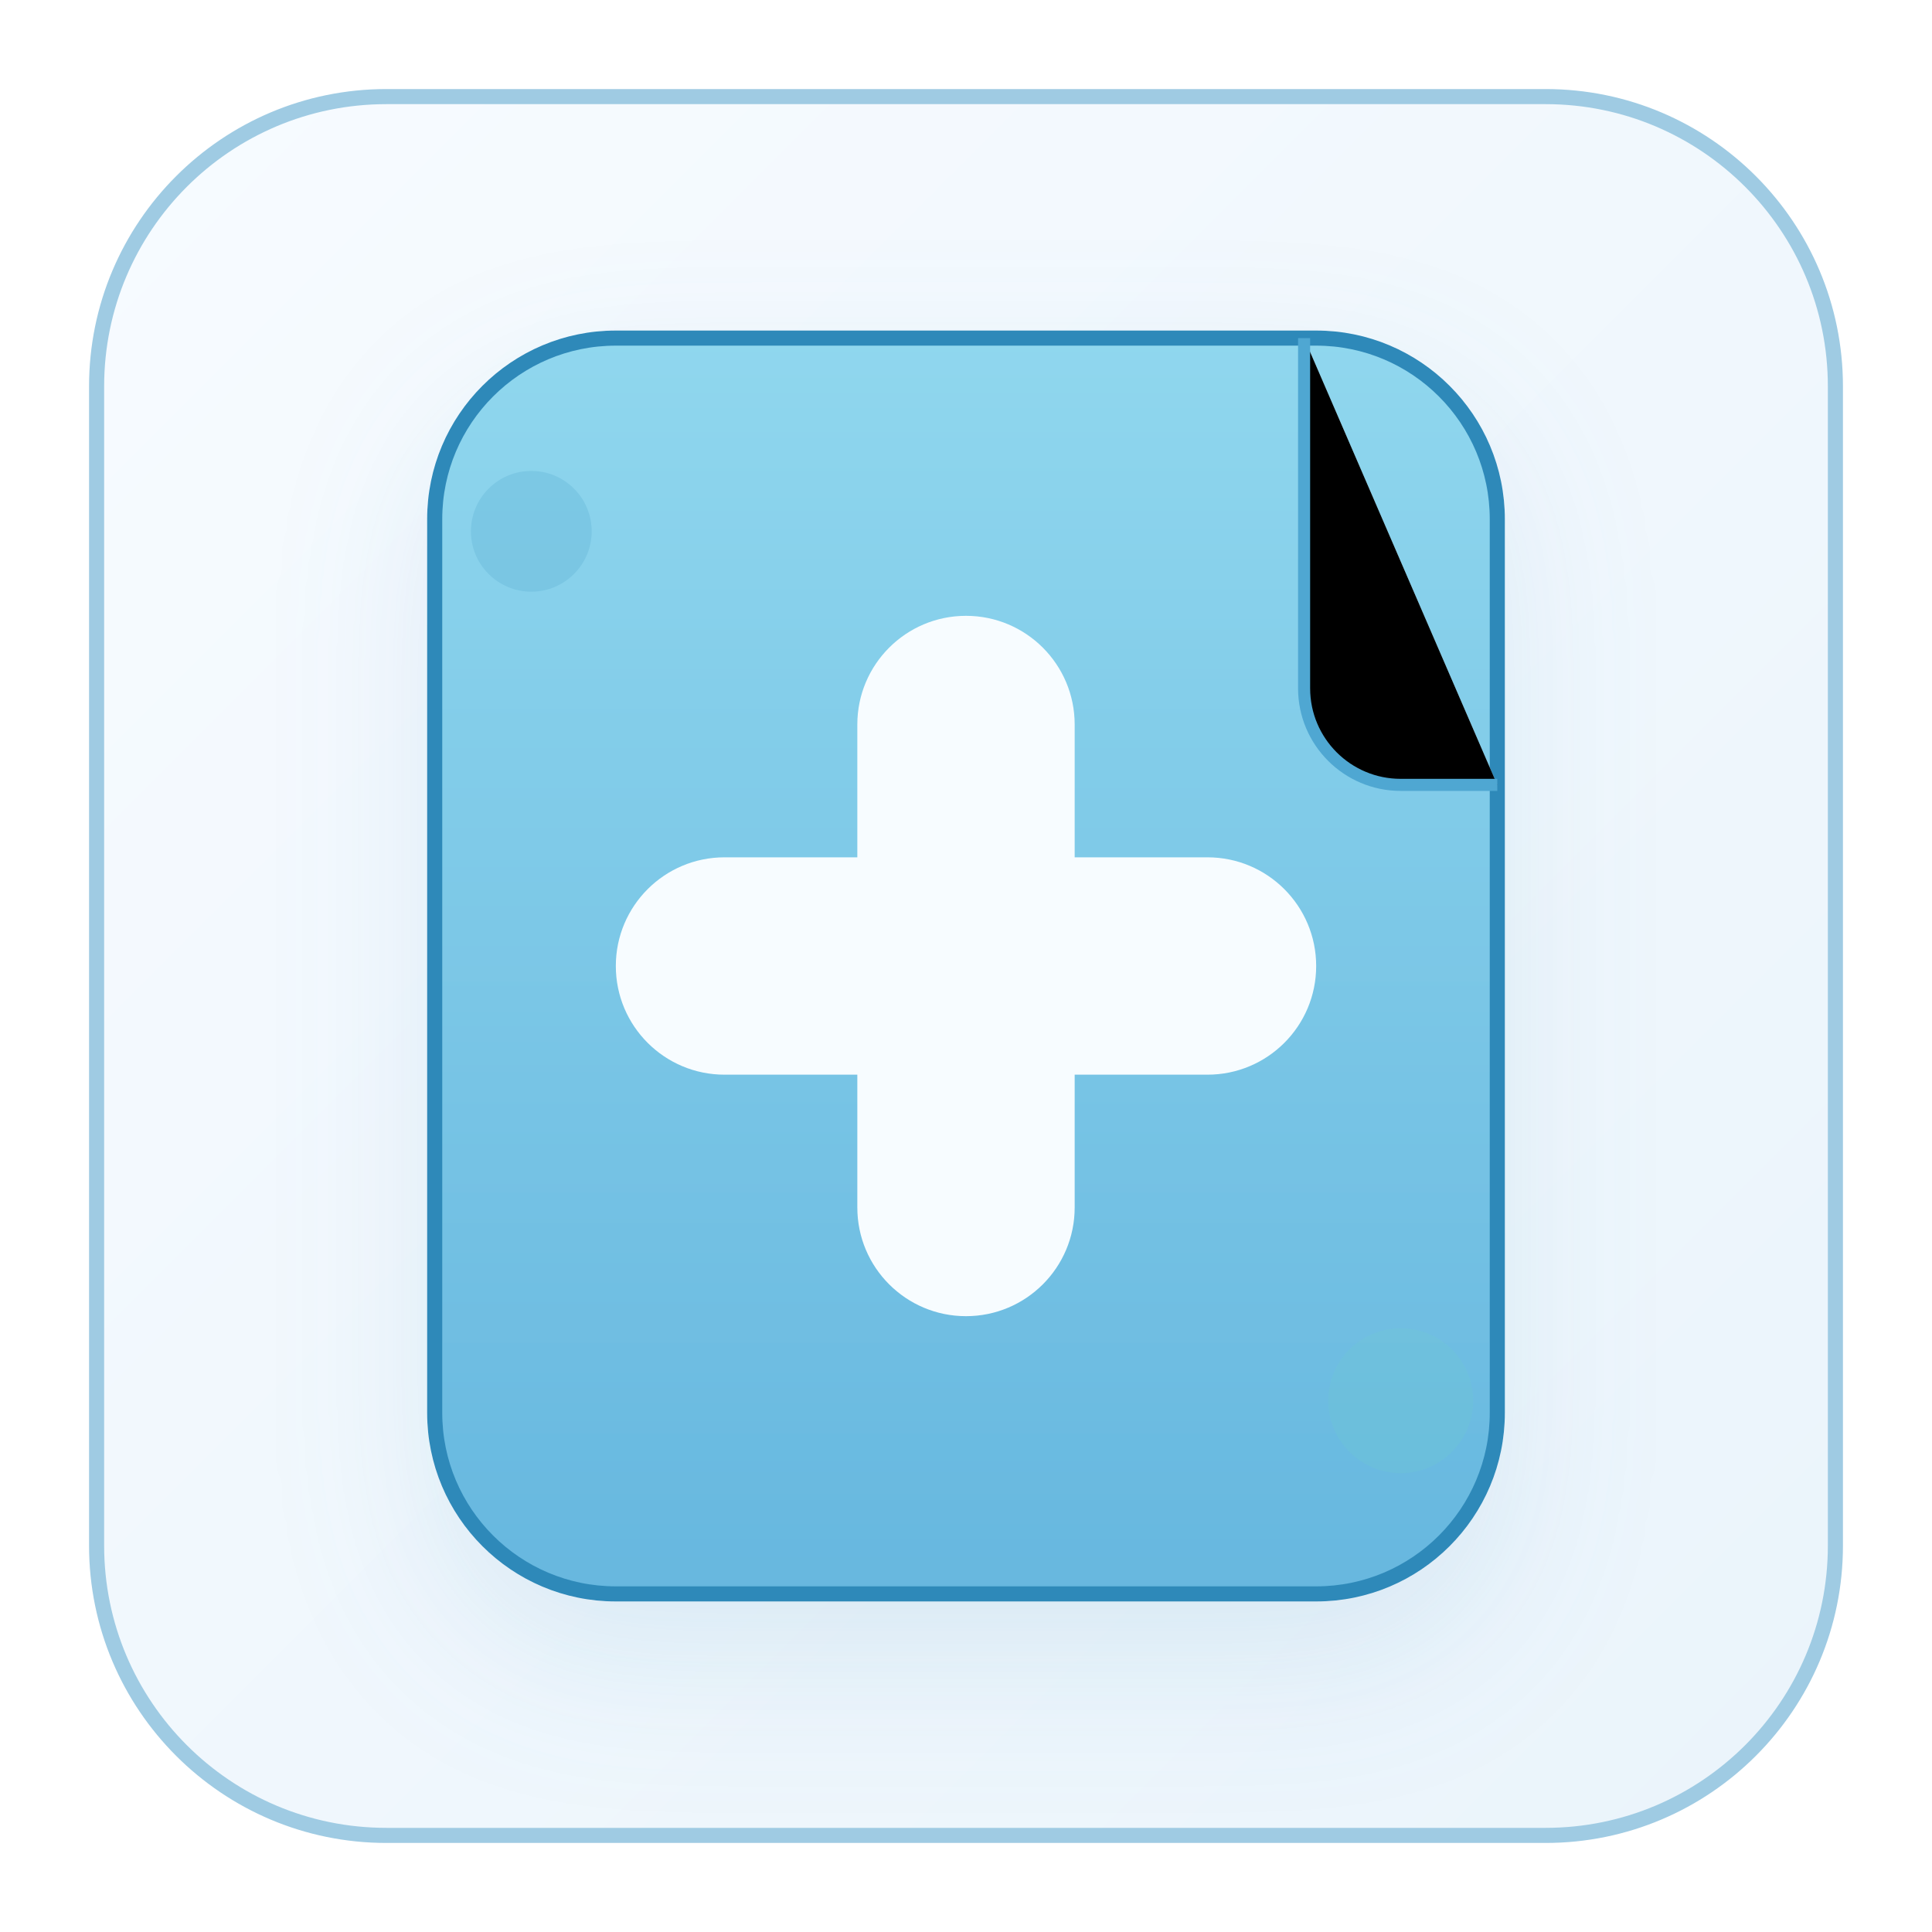
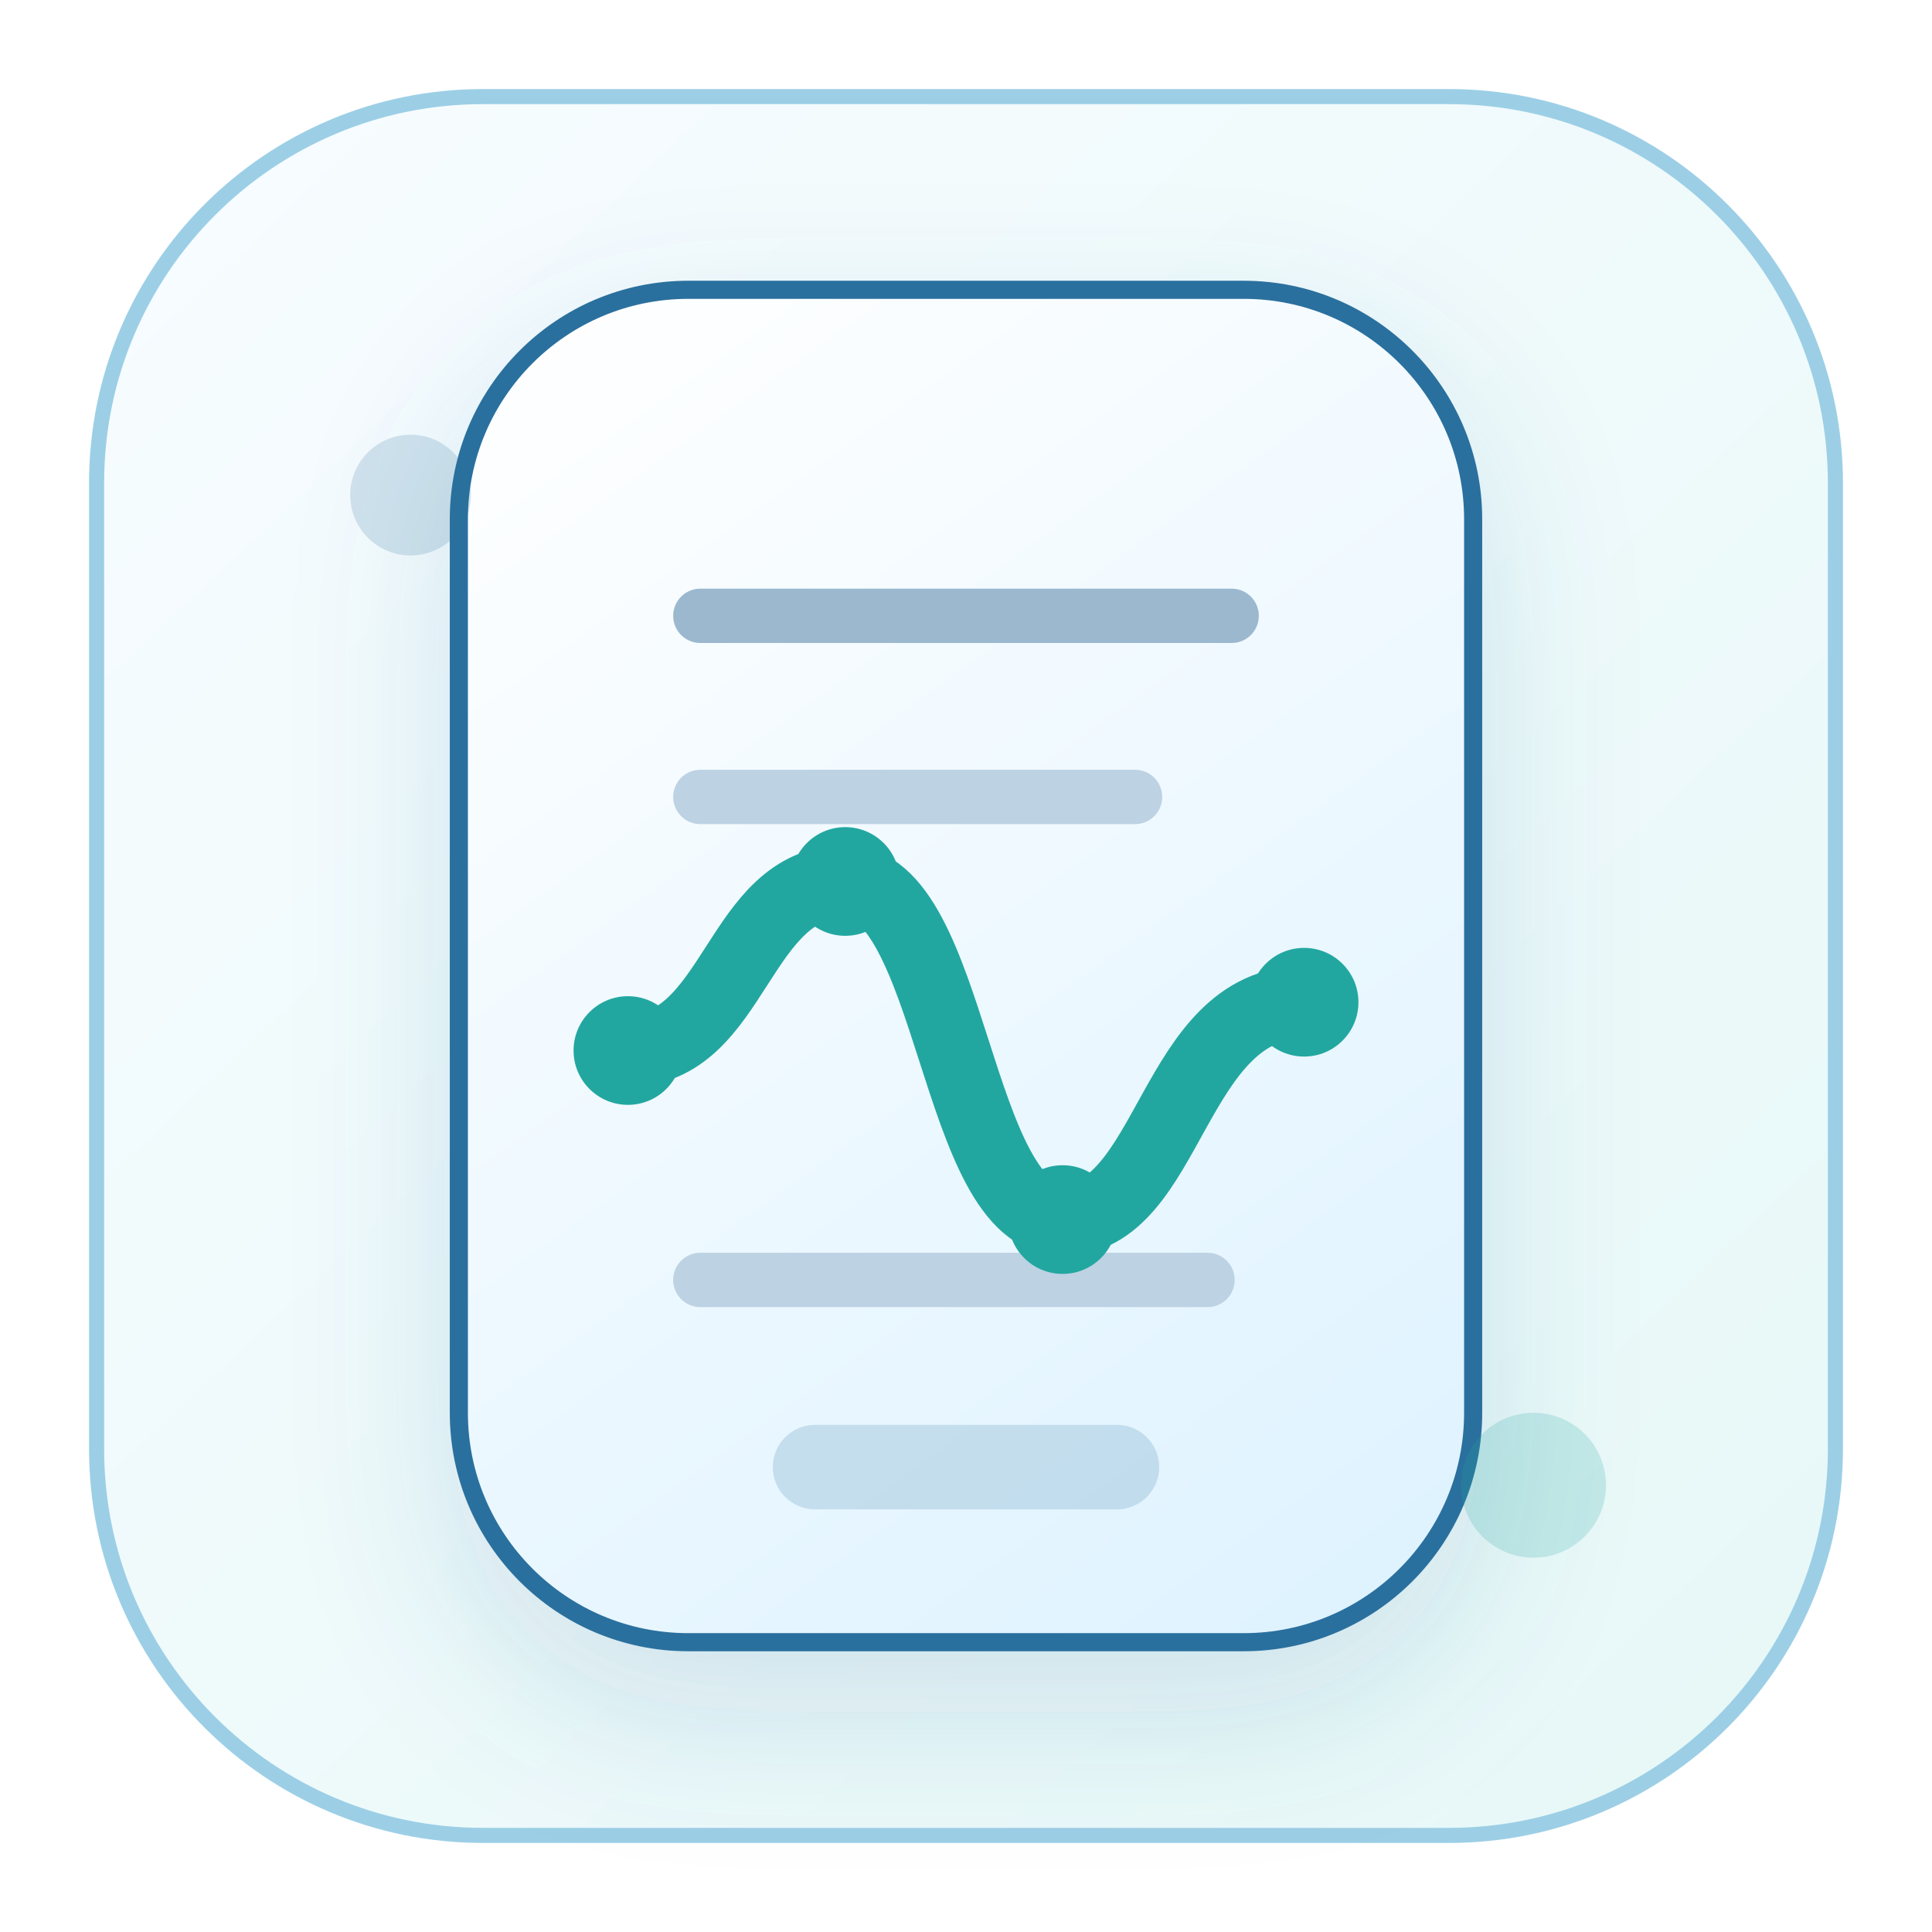
- <svg xmlns="http://www.w3.org/2000/svg" viewBox="0 0 320 320" role="img" aria-label="MedAutoScience logo">
+ <svg xmlns="http://www.w3.org/2000/svg" viewBox="0 0 320 320" role="img" aria-label="Med Auto Science logo">
  <defs>
-     <linearGradient id="bg" x1="0%" y1="0%" x2="100%" y2="100%">
-       <stop offset="0%" stop-color="#F7FBFF" />
-       <stop offset="100%" stop-color="#EAF4FB" />
+     <linearGradient id="bg" x1="28" y1="20" x2="292" y2="300" gradientUnits="userSpaceOnUse">
+       <stop offset="0" stop-color="#F7FCFF" />
+       <stop offset="1" stop-color="#E7F8F7" />
    </linearGradient>
-     <linearGradient id="doc" x1="0%" y1="0%" x2="0%" y2="100%">
-       <stop offset="0%" stop-color="#90D7EE" />
-       <stop offset="100%" stop-color="#66B7DF" />
+     <linearGradient id="panel" x1="82" y1="52" x2="238" y2="270" gradientUnits="userSpaceOnUse">
+       <stop offset="0" stop-color="#FFFFFF" />
+       <stop offset="1" stop-color="#DDF2FF" />
    </linearGradient>
-     <filter id="shadow" x="-20%" y="-20%" width="140%" height="140%">
-       <feDropShadow dx="0" dy="10" stdDeviation="12" flood-color="#7DB4D6" flood-opacity="0.18" />
+     <filter id="shadow" x="-20%" y="-20%" width="140%" height="140%" color-interpolation-filters="sRGB">
+       <feDropShadow dx="0" dy="10" stdDeviation="13" flood-color="#2A6F9E" flood-opacity="0.16" />
    </filter>
  </defs>
-   <rect x="16" y="16" width="288" height="288" rx="48" fill="url(#bg)" stroke="#9FCBE3" stroke-width="2.5" />
+   <rect x="16" y="16" width="288" height="288" rx="64" fill="url(#bg)" stroke="#9CCFE6" stroke-width="2.5" />
  <g filter="url(#shadow)">
-     <rect x="72" y="56" width="176" height="208" rx="30" fill="url(#doc)" stroke="#2F89B9" stroke-width="2.5" />
-     <path d="M216 56V114C216 122.837 223.163 130 232 130H248" fill="#DDF5FD" fill-opacity="0.7" />
-     <path d="M216 56V114C216 122.837 223.163 130 232 130H248" stroke="#4FA7D2" stroke-width="2" stroke-linejoin="round" />
-     <g transform="translate(160 160)">
-       <rect x="-18" y="-58" width="36" height="116" rx="18" fill="#F7FCFF" />
-       <rect x="-58" y="-18" width="116" height="36" rx="18" fill="#F7FCFF" />
-     </g>
+     <rect x="76" y="48" width="168" height="224" rx="38" fill="url(#panel)" stroke="#2A6F9E" stroke-width="3" />
+     <path d="M116 102H204" stroke="#9BB8CF" stroke-width="9" stroke-linecap="round" />
+     <path d="M116 132H188" stroke="#BDD2E3" stroke-width="9" stroke-linecap="round" />
+     <path d="M116 212H200" stroke="#BDD2E3" stroke-width="9" stroke-linecap="round" />
+     <path d="M104 174C122 174 122 146 140 146C158 146 158 202 176 202C194 202 194 166 216 166" fill="none" stroke="#23A7A0" stroke-width="12" stroke-linecap="round" stroke-linejoin="round" />
+     <circle cx="104" cy="174" r="9" fill="#23A7A0" />
+     <circle cx="140" cy="146" r="9" fill="#23A7A0" />
+     <circle cx="176" cy="202" r="9" fill="#23A7A0" />
+     <circle cx="216" cy="166" r="9" fill="#23A7A0" />
+     <rect x="128" y="236" width="64" height="14" rx="7" fill="#2A6F9E" fill-opacity="0.18" />
  </g>
-   <circle cx="88" cy="88" r="10" fill="#2F89B9" fill-opacity="0.16" />
-   <circle cx="232" cy="232" r="12" fill="#6ECFCA" fill-opacity="0.2" />
+   <circle cx="68" cy="82" r="10" fill="#2A6F9E" fill-opacity="0.18" />
+   <circle cx="254" cy="246" r="12" fill="#23A7A0" fill-opacity="0.20" />
</svg>
